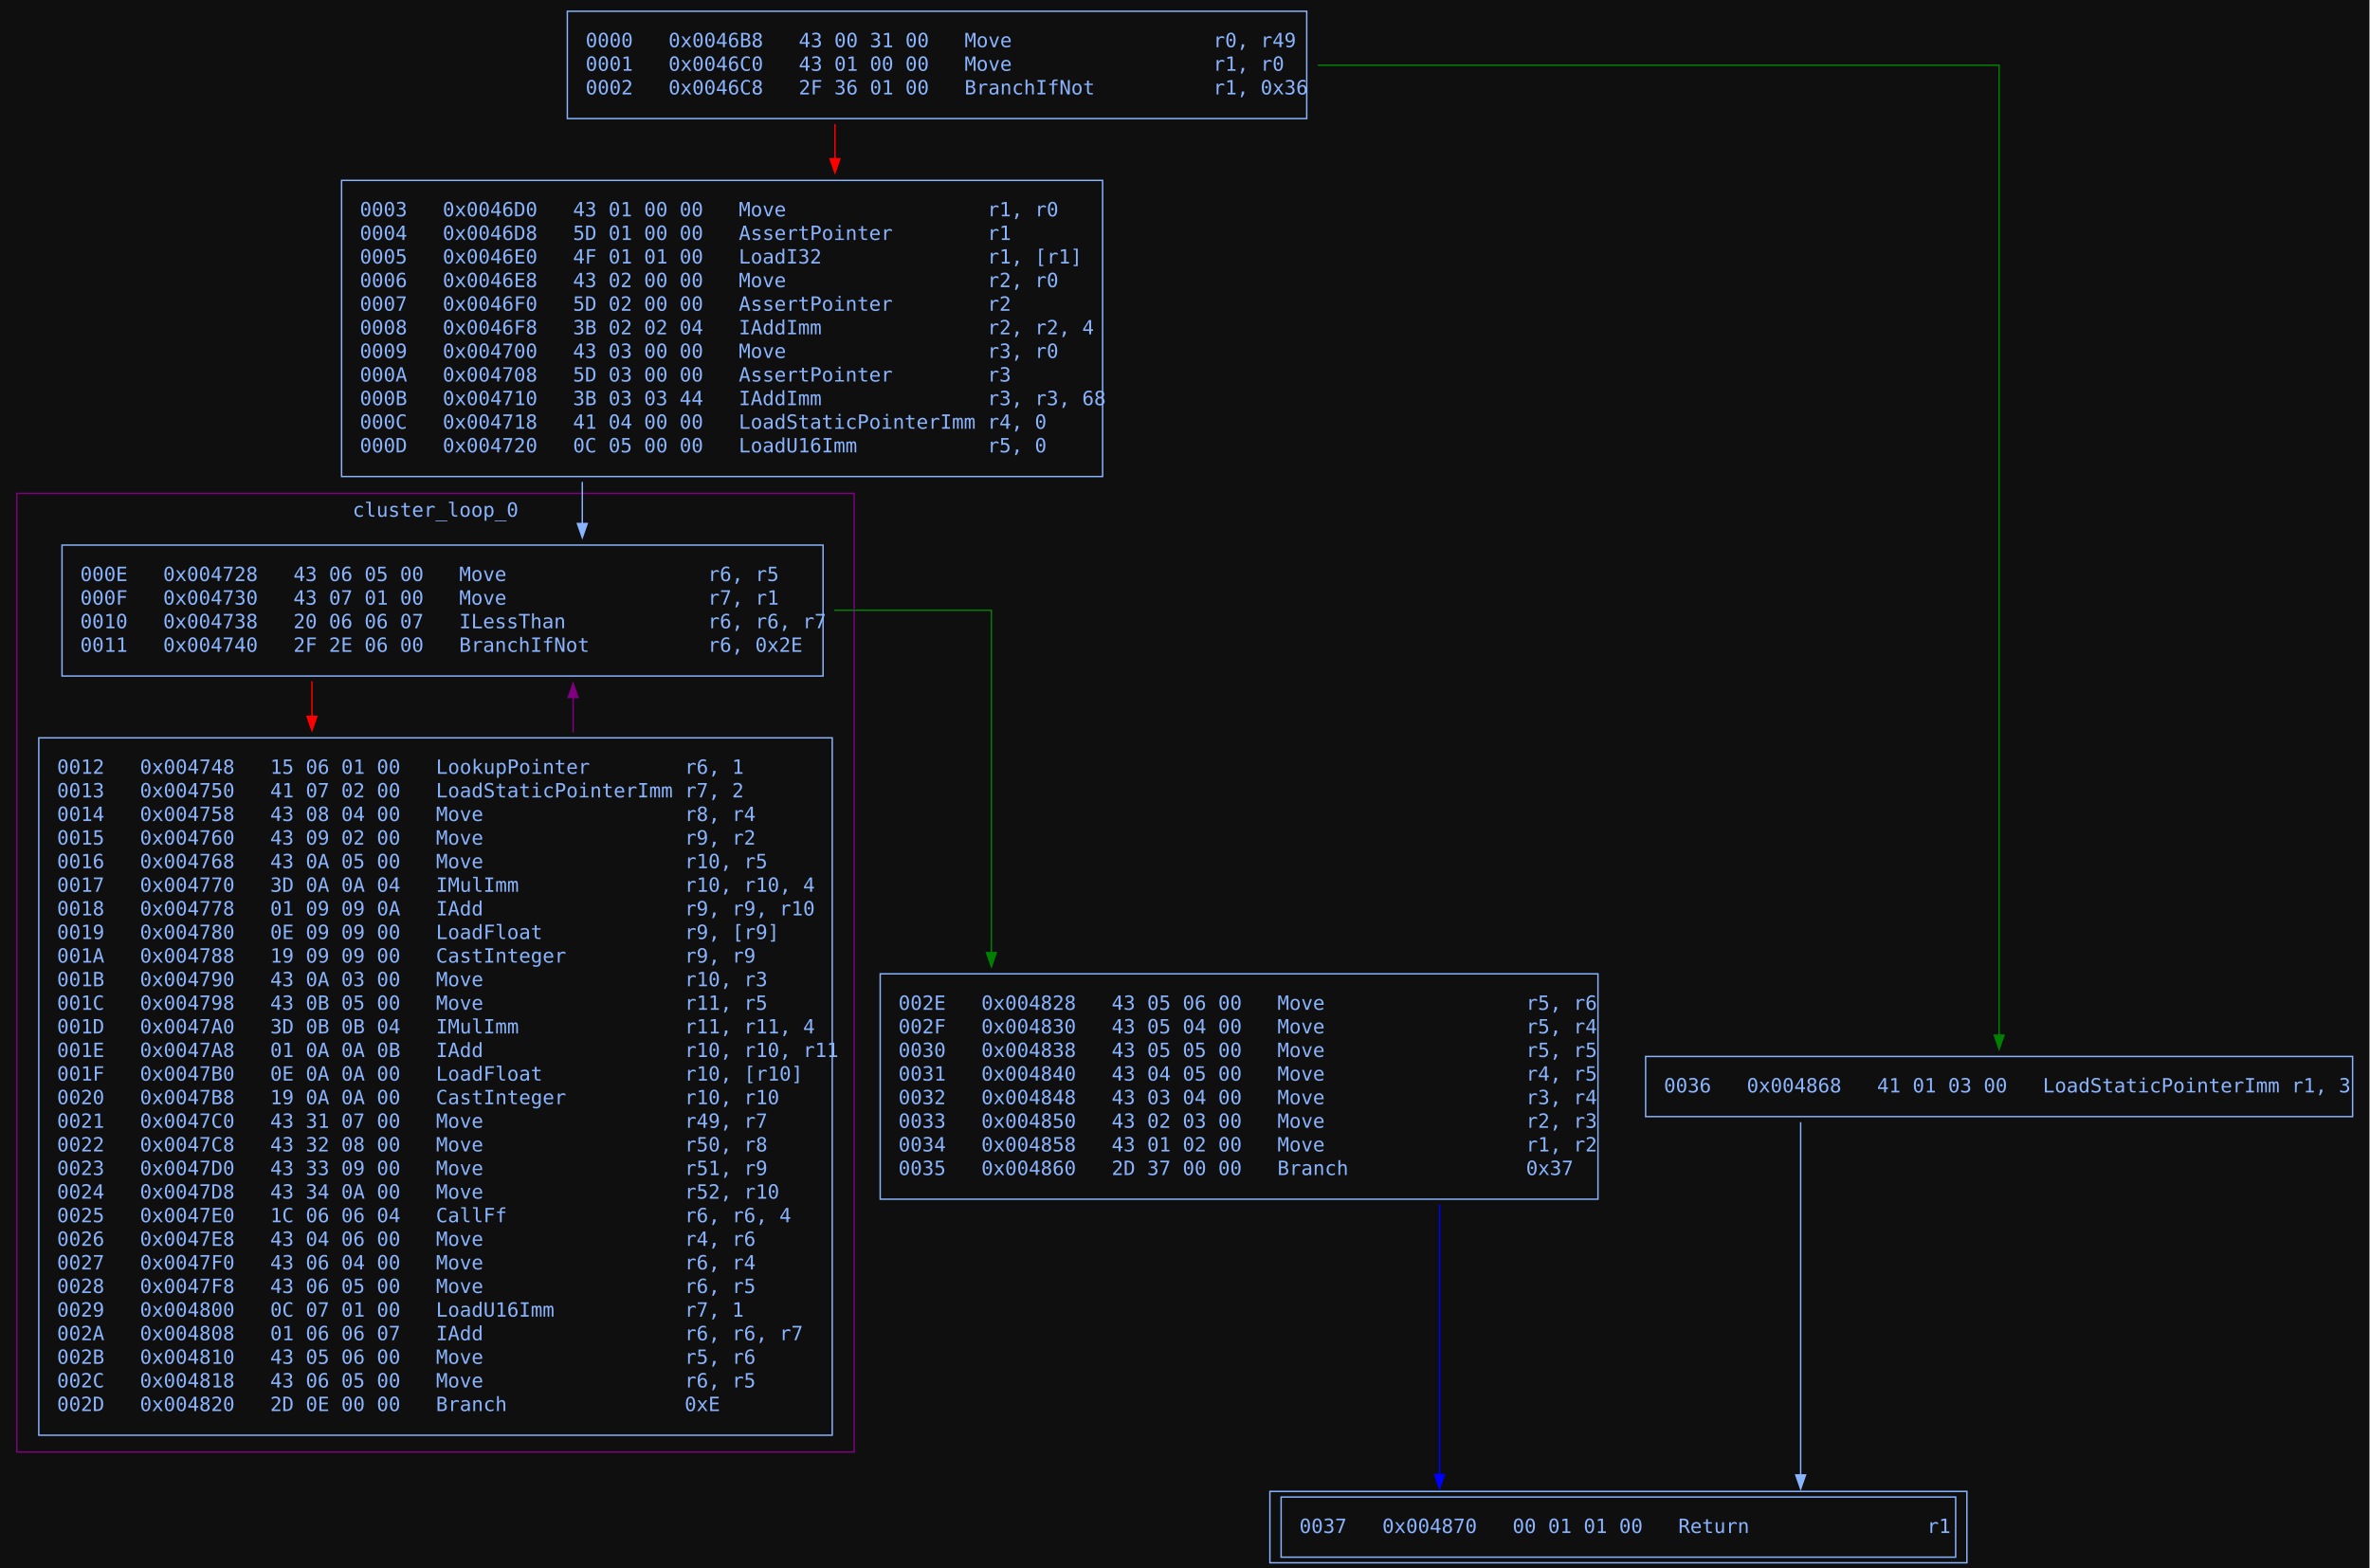
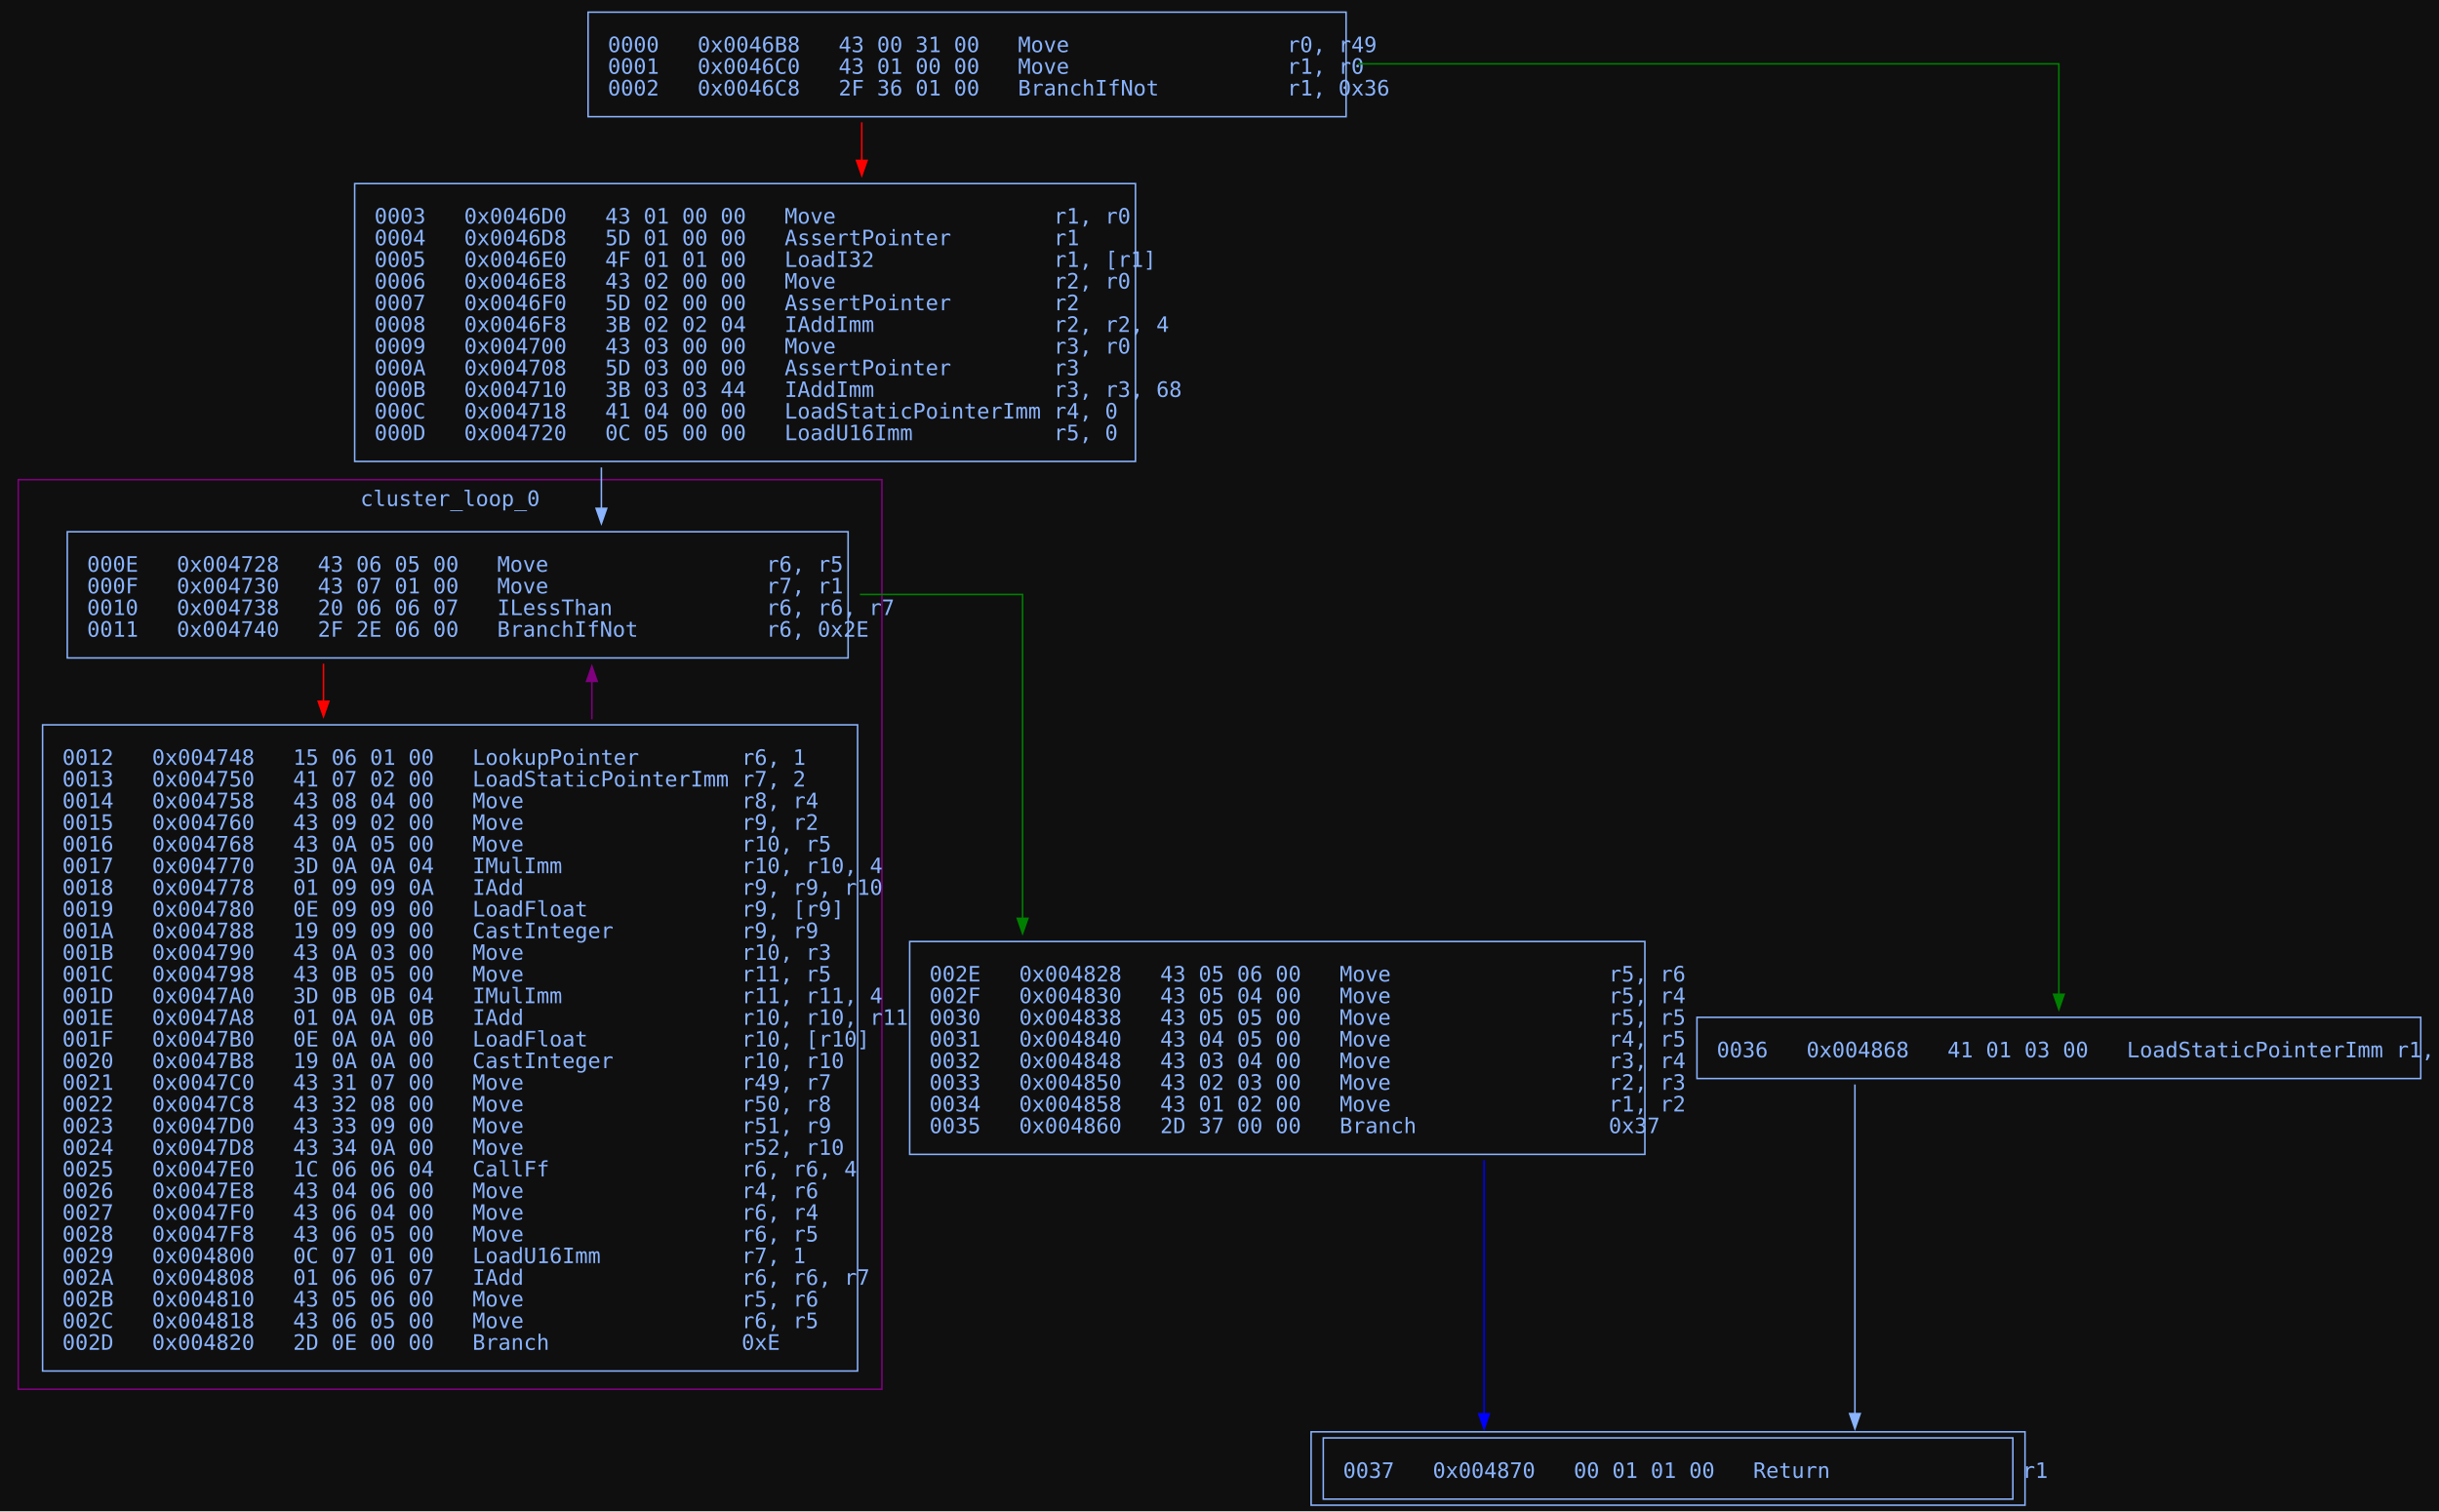
- <svg xmlns="http://www.w3.org/2000/svg" width="1687pt" height="1116pt" viewBox="0.00 0.00 1687.00 1116.00">
-   <g id="graph0" class="graph" transform="scale(1 1) rotate(0) translate(4 1112.4)">
-     <polygon fill="#0f0f0f" stroke="none" points="-4,4 -4,-1112.4 1682.62,-1112.4 1682.62,4 -4,4" />
+ <svg xmlns="http://www.w3.org/2000/svg" width="1604pt" height="994pt" viewBox="0.00 0.00 1604.00 994.00">
+   <g id="graph0" class="graph" transform="scale(1 1) rotate(0) translate(4 990)">
+     <polygon fill="#0f0f0f" stroke="none" points="-4,4 -4,-990 1600,-990 1600,4 -4,4" />
    <g id="clust2" class="cluster">
-       <polygon fill="none" stroke="purple" points="8,-78.8 8,-761.2 604,-761.2 604,-78.8 8,-78.8" />
-       <text xml:space="preserve" text-anchor="middle" x="306" y="-744.6" font-family="Consolas" font-size="14.00" fill="#8ab4fe">cluster_loop_0</text>
+       <polygon fill="none" stroke="purple" points="8,-76.25 8,-674.5 576,-674.5 576,-76.25 8,-76.25" />
+       <text xml:space="preserve" text-anchor="middle" x="292" y="-657.2" font-family="Consolas" font-size="14.00" fill="#8ab4fe">cluster_loop_0</text>
    </g>
    <g id="node1" class="node">
-       <polygon fill="none" stroke="#8ab4fe" points="399.84,-1028 399.84,-1104.4 926.16,-1104.4 926.16,-1028 399.84,-1028" />
-       <text xml:space="preserve" text-anchor="start" x="412.84" y="-1078.8" font-family="Consolas" font-size="14.00" fill="#8ab4fe">0000   0x0046B8   43 00 31 00   Move                 r0, r49  </text>
-       <text xml:space="preserve" text-anchor="start" x="412.84" y="-1062" font-family="Consolas" font-size="14.00" fill="#8ab4fe">0001   0x0046C0   43 01 00 00   Move                 r1, r0  </text>
-       <text xml:space="preserve" text-anchor="start" x="412.84" y="-1045.2" font-family="Consolas" font-size="14.00" fill="#8ab4fe">0002   0x0046C8   2F 36 01 00   BranchIfNot          r1, 0x36  </text>
+       <polygon fill="none" stroke="#8ab4fe" points="382.75,-913.25 382.75,-982 881.25,-982 881.25,-913.25 382.75,-913.25" />
+       <text xml:space="preserve" text-anchor="start" x="395.75" y="-955.7" font-family="Consolas" font-size="14.00" fill="#8ab4fe">0000   0x0046B8   43 00 31 00   Move                 r0, r49  </text>
+       <text xml:space="preserve" text-anchor="start" x="395.75" y="-941.45" font-family="Consolas" font-size="14.00" fill="#8ab4fe">0001   0x0046C0   43 01 00 00   Move                 r1, r0  </text>
+       <text xml:space="preserve" text-anchor="start" x="395.75" y="-927.2" font-family="Consolas" font-size="14.00" fill="#8ab4fe">0002   0x0046C8   2F 36 01 00   BranchIfNot          r1, 0x36  </text>
    </g>
    <g id="node4" class="node">
-       <polygon fill="none" stroke="#8ab4fe" points="1167.38,-317.6 1167.38,-360.4 1670.62,-360.4 1670.62,-317.6 1167.38,-317.6" />
-       <text xml:space="preserve" text-anchor="start" x="1180.38" y="-334.8" font-family="Consolas" font-size="14.00" fill="#8ab4fe">0036   0x004868   41 01 03 00   LoadStaticPointerImm r1, 3  </text>
+       <polygon fill="none" stroke="#8ab4fe" points="1112,-280.62 1112,-320.88 1588,-320.88 1588,-280.62 1112,-280.62" />
+       <text xml:space="preserve" text-anchor="start" x="1125" y="-294.57" font-family="Consolas" font-size="14.00" fill="#8ab4fe">0036   0x004868   41 01 03 00   LoadStaticPointerImm r1, 3  </text>
    </g>
    <g id="edge1" class="edge">
-       <path fill="none" stroke="green" d="M934.06,-1066C1150.94,-1066 1419,-1066 1419,-1066 1419,-1066 1419,-375.54 1419,-375.54" />
-       <polygon fill="green" stroke="green" points="1422.5,-375.54 1419,-365.54 1415.5,-375.54 1422.5,-375.54" />
+       <path fill="none" stroke="green" d="M889.19,-948C1095.21,-948 1350,-948 1350,-948 1350,-948 1350,-336.07 1350,-336.07" />
+       <polygon fill="green" stroke="green" points="1353.5,-336.07 1350,-326.07 1346.5,-336.07 1353.5,-336.07" />
    </g>
    <g id="node5" class="node">
-       <polygon fill="none" stroke="#8ab4fe" points="239.14,-773.2 239.14,-984 780.86,-984 780.86,-773.2 239.14,-773.2" />
-       <text xml:space="preserve" text-anchor="start" x="252.14" y="-958.4" font-family="Consolas" font-size="14.00" fill="#8ab4fe">0003   0x0046D0   43 01 00 00   Move                 r1, r0  </text>
-       <text xml:space="preserve" text-anchor="start" x="252.14" y="-941.6" font-family="Consolas" font-size="14.00" fill="#8ab4fe">0004   0x0046D8   5D 01 00 00   AssertPointer        r1  </text>
-       <text xml:space="preserve" text-anchor="start" x="252.14" y="-924.8" font-family="Consolas" font-size="14.00" fill="#8ab4fe">0005   0x0046E0   4F 01 01 00   LoadI32              r1, [r1]  </text>
-       <text xml:space="preserve" text-anchor="start" x="252.14" y="-908" font-family="Consolas" font-size="14.00" fill="#8ab4fe">0006   0x0046E8   43 02 00 00   Move                 r2, r0  </text>
-       <text xml:space="preserve" text-anchor="start" x="252.14" y="-891.2" font-family="Consolas" font-size="14.00" fill="#8ab4fe">0007   0x0046F0   5D 02 00 00   AssertPointer        r2  </text>
-       <text xml:space="preserve" text-anchor="start" x="252.14" y="-874.4" font-family="Consolas" font-size="14.00" fill="#8ab4fe">0008   0x0046F8   3B 02 02 04   IAddImm              r2, r2, 4  </text>
-       <text xml:space="preserve" text-anchor="start" x="252.14" y="-857.6" font-family="Consolas" font-size="14.00" fill="#8ab4fe">0009   0x004700   43 03 00 00   Move                 r3, r0  </text>
-       <text xml:space="preserve" text-anchor="start" x="252.14" y="-840.8" font-family="Consolas" font-size="14.00" fill="#8ab4fe">000A   0x004708   5D 03 00 00   AssertPointer        r3  </text>
-       <text xml:space="preserve" text-anchor="start" x="252.14" y="-824" font-family="Consolas" font-size="14.00" fill="#8ab4fe">000B   0x004710   3B 03 03 44   IAddImm              r3, r3, 68  </text>
-       <text xml:space="preserve" text-anchor="start" x="252.14" y="-807.2" font-family="Consolas" font-size="14.00" fill="#8ab4fe">000C   0x004718   41 04 00 00   LoadStaticPointerImm r4, 0  </text>
-       <text xml:space="preserve" text-anchor="start" x="252.14" y="-790.4" font-family="Consolas" font-size="14.00" fill="#8ab4fe">000D   0x004720   0C 05 00 00   LoadU16Imm           r5, 0  </text>
+       <polygon fill="none" stroke="#8ab4fe" points="229.25,-686.5 229.25,-869.25 742.75,-869.25 742.75,-686.5 229.25,-686.5" />
+       <text xml:space="preserve" text-anchor="start" x="242.25" y="-842.95" font-family="Consolas" font-size="14.00" fill="#8ab4fe">0003   0x0046D0   43 01 00 00   Move                 r1, r0  </text>
+       <text xml:space="preserve" text-anchor="start" x="242.25" y="-828.7" font-family="Consolas" font-size="14.00" fill="#8ab4fe">0004   0x0046D8   5D 01 00 00   AssertPointer        r1  </text>
+       <text xml:space="preserve" text-anchor="start" x="242.25" y="-814.45" font-family="Consolas" font-size="14.00" fill="#8ab4fe">0005   0x0046E0   4F 01 01 00   LoadI32              r1, [r1]  </text>
+       <text xml:space="preserve" text-anchor="start" x="242.25" y="-800.2" font-family="Consolas" font-size="14.00" fill="#8ab4fe">0006   0x0046E8   43 02 00 00   Move                 r2, r0  </text>
+       <text xml:space="preserve" text-anchor="start" x="242.25" y="-785.95" font-family="Consolas" font-size="14.00" fill="#8ab4fe">0007   0x0046F0   5D 02 00 00   AssertPointer        r2  </text>
+       <text xml:space="preserve" text-anchor="start" x="242.25" y="-771.7" font-family="Consolas" font-size="14.00" fill="#8ab4fe">0008   0x0046F8   3B 02 02 04   IAddImm              r2, r2, 4  </text>
+       <text xml:space="preserve" text-anchor="start" x="242.25" y="-757.45" font-family="Consolas" font-size="14.00" fill="#8ab4fe">0009   0x004700   43 03 00 00   Move                 r3, r0  </text>
+       <text xml:space="preserve" text-anchor="start" x="242.25" y="-743.2" font-family="Consolas" font-size="14.00" fill="#8ab4fe">000A   0x004708   5D 03 00 00   AssertPointer        r3  </text>
+       <text xml:space="preserve" text-anchor="start" x="242.25" y="-728.95" font-family="Consolas" font-size="14.00" fill="#8ab4fe">000B   0x004710   3B 03 03 44   IAddImm              r3, r3, 68  </text>
+       <text xml:space="preserve" text-anchor="start" x="242.25" y="-714.7" font-family="Consolas" font-size="14.00" fill="#8ab4fe">000C   0x004718   41 04 00 00   LoadStaticPointerImm r4, 0  </text>
+       <text xml:space="preserve" text-anchor="start" x="242.25" y="-700.45" font-family="Consolas" font-size="14.00" fill="#8ab4fe">000D   0x004720   0C 05 00 00   LoadU16Imm           r5, 0  </text>
    </g>
    <g id="edge2" class="edge">
-       <path fill="none" stroke="red" d="M590.35,-1024.1C590.35,-1024.1 590.35,-999.39 590.35,-999.39" />
-       <polygon fill="red" stroke="red" points="593.85,-999.39 590.35,-989.39 586.85,-999.39 593.85,-999.39" />
+       <path fill="none" stroke="red" d="M562.75,-909.53C562.75,-909.53 562.75,-884.51 562.75,-884.51" />
+       <polygon fill="red" stroke="red" points="566.25,-884.51 562.75,-874.51 559.25,-884.51 566.25,-884.51" />
    </g>
    <g id="node2" class="node">
-       <polygon fill="none" stroke="#8ab4fe" points="622.54,-258.8 622.54,-419.2 1133.46,-419.2 1133.46,-258.8 622.54,-258.8" />
-       <text xml:space="preserve" text-anchor="start" x="635.54" y="-393.6" font-family="Consolas" font-size="14.00" fill="#8ab4fe">002E   0x004828   43 05 06 00   Move                 r5, r6  </text>
-       <text xml:space="preserve" text-anchor="start" x="635.54" y="-376.8" font-family="Consolas" font-size="14.00" fill="#8ab4fe">002F   0x004830   43 05 04 00   Move                 r5, r4  </text>
-       <text xml:space="preserve" text-anchor="start" x="635.54" y="-360" font-family="Consolas" font-size="14.00" fill="#8ab4fe">0030   0x004838   43 05 05 00   Move                 r5, r5  </text>
-       <text xml:space="preserve" text-anchor="start" x="635.54" y="-343.2" font-family="Consolas" font-size="14.00" fill="#8ab4fe">0031   0x004840   43 04 05 00   Move                 r4, r5  </text>
-       <text xml:space="preserve" text-anchor="start" x="635.54" y="-326.4" font-family="Consolas" font-size="14.00" fill="#8ab4fe">0032   0x004848   43 03 04 00   Move                 r3, r4  </text>
-       <text xml:space="preserve" text-anchor="start" x="635.54" y="-309.6" font-family="Consolas" font-size="14.00" fill="#8ab4fe">0033   0x004850   43 02 03 00   Move                 r2, r3  </text>
-       <text xml:space="preserve" text-anchor="start" x="635.54" y="-292.8" font-family="Consolas" font-size="14.00" fill="#8ab4fe">0034   0x004858   43 01 02 00   Move                 r1, r2  </text>
-       <text xml:space="preserve" text-anchor="start" x="635.54" y="-276" font-family="Consolas" font-size="14.00" fill="#8ab4fe">0035   0x004860   2D 37 00 00   Branch               0x37  </text>
+       <polygon fill="none" stroke="#8ab4fe" points="594.25,-230.75 594.25,-370.75 1077.75,-370.75 1077.75,-230.75 594.25,-230.75" />
+       <text xml:space="preserve" text-anchor="start" x="607.25" y="-344.45" font-family="Consolas" font-size="14.00" fill="#8ab4fe">002E   0x004828   43 05 06 00   Move                 r5, r6  </text>
+       <text xml:space="preserve" text-anchor="start" x="607.25" y="-330.2" font-family="Consolas" font-size="14.00" fill="#8ab4fe">002F   0x004830   43 05 04 00   Move                 r5, r4  </text>
+       <text xml:space="preserve" text-anchor="start" x="607.25" y="-315.95" font-family="Consolas" font-size="14.00" fill="#8ab4fe">0030   0x004838   43 05 05 00   Move                 r5, r5  </text>
+       <text xml:space="preserve" text-anchor="start" x="607.25" y="-301.7" font-family="Consolas" font-size="14.00" fill="#8ab4fe">0031   0x004840   43 04 05 00   Move                 r4, r5  </text>
+       <text xml:space="preserve" text-anchor="start" x="607.25" y="-287.45" font-family="Consolas" font-size="14.00" fill="#8ab4fe">0032   0x004848   43 03 04 00   Move                 r3, r4  </text>
+       <text xml:space="preserve" text-anchor="start" x="607.25" y="-273.2" font-family="Consolas" font-size="14.00" fill="#8ab4fe">0033   0x004850   43 02 03 00   Move                 r2, r3  </text>
+       <text xml:space="preserve" text-anchor="start" x="607.25" y="-258.95" font-family="Consolas" font-size="14.00" fill="#8ab4fe">0034   0x004858   43 01 02 00   Move                 r1, r2  </text>
+       <text xml:space="preserve" text-anchor="start" x="607.25" y="-244.7" font-family="Consolas" font-size="14.00" fill="#8ab4fe">0035   0x004860   2D 37 00 00   Branch               0x37  </text>
    </g>
    <g id="node7" class="node">
-       <polygon fill="none" stroke="#8ab4fe" points="1396.07,-50.8 899.93,-50.8 899.93,0 1396.07,0 1396.07,-50.8" />
-       <polygon fill="none" stroke="#8ab4fe" points="907.93,-4 907.93,-46.8 1388.07,-46.8 1388.07,-4 907.93,-4" />
-       <text xml:space="preserve" text-anchor="start" x="920.93" y="-21.2" font-family="Consolas" font-size="14.00" fill="#8ab4fe">0037   0x004870   00 01 01 00   Return               r1  </text>
+       <polygon fill="none" stroke="#8ab4fe" points="1327.75,-48.25 858.25,-48.25 858.25,0 1327.75,0 1327.75,-48.25" />
+       <polygon fill="none" stroke="#8ab4fe" points="866.25,-4 866.25,-44.25 1319.75,-44.25 1319.75,-4 866.25,-4" />
+       <text xml:space="preserve" text-anchor="start" x="879.25" y="-17.95" font-family="Consolas" font-size="14.00" fill="#8ab4fe">0037   0x004870   00 01 01 00   Return               r1  </text>
    </g>
    <g id="edge3" class="edge">
-       <path fill="none" stroke="blue" d="M1020.7,-254.96C1020.7,-254.96 1020.7,-62.81 1020.7,-62.81" />
-       <polygon fill="blue" stroke="blue" points="1024.2,-62.81 1020.7,-52.81 1017.2,-62.81 1024.2,-62.81" />
+       <path fill="none" stroke="blue" d="M972,-226.98C972,-226.98 972,-60.13 972,-60.13" />
+       <polygon fill="blue" stroke="blue" points="975.5,-60.13 972,-50.13 968.5,-60.13 975.5,-60.13" />
    </g>
    <g id="node3" class="node">
-       <polygon fill="none" stroke="#8ab4fe" points="40.14,-631.2 40.14,-724.4 581.86,-724.4 581.86,-631.2 40.14,-631.2" />
-       <text xml:space="preserve" text-anchor="start" x="53.14" y="-698.8" font-family="Consolas" font-size="14.00" fill="#8ab4fe">000E   0x004728   43 06 05 00   Move                 r6, r5  </text>
-       <text xml:space="preserve" text-anchor="start" x="53.14" y="-682" font-family="Consolas" font-size="14.00" fill="#8ab4fe">000F   0x004730   43 07 01 00   Move                 r7, r1  </text>
-       <text xml:space="preserve" text-anchor="start" x="53.14" y="-665.2" font-family="Consolas" font-size="14.00" fill="#8ab4fe">0010   0x004738   20 06 06 07   ILessThan            r6, r6, r7  </text>
-       <text xml:space="preserve" text-anchor="start" x="53.14" y="-648.4" font-family="Consolas" font-size="14.00" fill="#8ab4fe">0011   0x004740   2F 2E 06 00   BranchIfNot          r6, 0x2E  </text>
+       <polygon fill="none" stroke="#8ab4fe" points="40.25,-557.25 40.25,-640.25 553.75,-640.25 553.75,-557.25 40.25,-557.25" />
+       <text xml:space="preserve" text-anchor="start" x="53.25" y="-613.95" font-family="Consolas" font-size="14.00" fill="#8ab4fe">000E   0x004728   43 06 05 00   Move                 r6, r5  </text>
+       <text xml:space="preserve" text-anchor="start" x="53.25" y="-599.7" font-family="Consolas" font-size="14.00" fill="#8ab4fe">000F   0x004730   43 07 01 00   Move                 r7, r1  </text>
+       <text xml:space="preserve" text-anchor="start" x="53.25" y="-585.45" font-family="Consolas" font-size="14.00" fill="#8ab4fe">0010   0x004738   20 06 06 07   ILessThan            r6, r6, r7  </text>
+       <text xml:space="preserve" text-anchor="start" x="53.25" y="-571.2" font-family="Consolas" font-size="14.00" fill="#8ab4fe">0011   0x004740   2F 2E 06 00   BranchIfNot          r6, 0x2E  </text>
    </g>
    <g id="edge4" class="edge">
-       <path fill="none" stroke="green" d="M589.74,-678C652.87,-678 701.7,-678 701.7,-678 701.7,-678 701.7,-434.31 701.7,-434.31" />
-       <polygon fill="green" stroke="green" points="705.2,-434.31 701.7,-424.31 698.2,-434.31 705.2,-434.31" />
+       <path fill="none" stroke="green" d="M561.55,-599C621.82,-599 668.5,-599 668.5,-599 668.5,-599 668.5,-385.99 668.5,-385.99" />
+       <polygon fill="green" stroke="green" points="672,-385.99 668.5,-375.99 665,-385.99 672,-385.99" />
    </g>
    <g id="node6" class="node">
-       <polygon fill="none" stroke="#8ab4fe" points="23.6,-90.8 23.6,-587.2 588.4,-587.2 588.4,-90.8 23.6,-90.8" />
-       <text xml:space="preserve" text-anchor="start" x="36.6" y="-561.6" font-family="Consolas" font-size="14.00" fill="#8ab4fe">0012   0x004748   15 06 01 00   LookupPointer        r6, 1  </text>
-       <text xml:space="preserve" text-anchor="start" x="36.6" y="-544.8" font-family="Consolas" font-size="14.00" fill="#8ab4fe">0013   0x004750   41 07 02 00   LoadStaticPointerImm r7, 2  </text>
-       <text xml:space="preserve" text-anchor="start" x="36.6" y="-528" font-family="Consolas" font-size="14.00" fill="#8ab4fe">0014   0x004758   43 08 04 00   Move                 r8, r4  </text>
-       <text xml:space="preserve" text-anchor="start" x="36.6" y="-511.2" font-family="Consolas" font-size="14.00" fill="#8ab4fe">0015   0x004760   43 09 02 00   Move                 r9, r2  </text>
-       <text xml:space="preserve" text-anchor="start" x="36.6" y="-494.4" font-family="Consolas" font-size="14.00" fill="#8ab4fe">0016   0x004768   43 0A 05 00   Move                 r10, r5  </text>
-       <text xml:space="preserve" text-anchor="start" x="36.6" y="-477.6" font-family="Consolas" font-size="14.00" fill="#8ab4fe">0017   0x004770   3D 0A 0A 04   IMulImm              r10, r10, 4  </text>
-       <text xml:space="preserve" text-anchor="start" x="36.6" y="-460.8" font-family="Consolas" font-size="14.00" fill="#8ab4fe">0018   0x004778   01 09 09 0A   IAdd                 r9, r9, r10  </text>
-       <text xml:space="preserve" text-anchor="start" x="36.6" y="-444" font-family="Consolas" font-size="14.00" fill="#8ab4fe">0019   0x004780   0E 09 09 00   LoadFloat            r9, [r9]  </text>
-       <text xml:space="preserve" text-anchor="start" x="36.6" y="-427.2" font-family="Consolas" font-size="14.00" fill="#8ab4fe">001A   0x004788   19 09 09 00   CastInteger          r9, r9  </text>
-       <text xml:space="preserve" text-anchor="start" x="36.6" y="-410.4" font-family="Consolas" font-size="14.00" fill="#8ab4fe">001B   0x004790   43 0A 03 00   Move                 r10, r3  </text>
-       <text xml:space="preserve" text-anchor="start" x="36.6" y="-393.6" font-family="Consolas" font-size="14.00" fill="#8ab4fe">001C   0x004798   43 0B 05 00   Move                 r11, r5  </text>
-       <text xml:space="preserve" text-anchor="start" x="36.6" y="-376.8" font-family="Consolas" font-size="14.00" fill="#8ab4fe">001D   0x0047A0   3D 0B 0B 04   IMulImm              r11, r11, 4  </text>
-       <text xml:space="preserve" text-anchor="start" x="36.6" y="-360" font-family="Consolas" font-size="14.00" fill="#8ab4fe">001E   0x0047A8   01 0A 0A 0B   IAdd                 r10, r10, r11  </text>
-       <text xml:space="preserve" text-anchor="start" x="36.6" y="-343.2" font-family="Consolas" font-size="14.00" fill="#8ab4fe">001F   0x0047B0   0E 0A 0A 00   LoadFloat            r10, [r10]  </text>
-       <text xml:space="preserve" text-anchor="start" x="36.6" y="-326.4" font-family="Consolas" font-size="14.00" fill="#8ab4fe">0020   0x0047B8   19 0A 0A 00   CastInteger          r10, r10  </text>
-       <text xml:space="preserve" text-anchor="start" x="36.6" y="-309.6" font-family="Consolas" font-size="14.00" fill="#8ab4fe">0021   0x0047C0   43 31 07 00   Move                 r49, r7  </text>
-       <text xml:space="preserve" text-anchor="start" x="36.6" y="-292.8" font-family="Consolas" font-size="14.00" fill="#8ab4fe">0022   0x0047C8   43 32 08 00   Move                 r50, r8  </text>
-       <text xml:space="preserve" text-anchor="start" x="36.6" y="-276" font-family="Consolas" font-size="14.00" fill="#8ab4fe">0023   0x0047D0   43 33 09 00   Move                 r51, r9  </text>
-       <text xml:space="preserve" text-anchor="start" x="36.6" y="-259.2" font-family="Consolas" font-size="14.00" fill="#8ab4fe">0024   0x0047D8   43 34 0A 00   Move                 r52, r10  </text>
-       <text xml:space="preserve" text-anchor="start" x="36.6" y="-242.4" font-family="Consolas" font-size="14.00" fill="#8ab4fe">0025   0x0047E0   1C 06 06 04   CallFf               r6, r6, 4  </text>
-       <text xml:space="preserve" text-anchor="start" x="36.6" y="-225.6" font-family="Consolas" font-size="14.00" fill="#8ab4fe">0026   0x0047E8   43 04 06 00   Move                 r4, r6  </text>
-       <text xml:space="preserve" text-anchor="start" x="36.6" y="-208.8" font-family="Consolas" font-size="14.00" fill="#8ab4fe">0027   0x0047F0   43 06 04 00   Move                 r6, r4  </text>
-       <text xml:space="preserve" text-anchor="start" x="36.6" y="-192" font-family="Consolas" font-size="14.00" fill="#8ab4fe">0028   0x0047F8   43 06 05 00   Move                 r6, r5  </text>
-       <text xml:space="preserve" text-anchor="start" x="36.6" y="-175.2" font-family="Consolas" font-size="14.00" fill="#8ab4fe">0029   0x004800   0C 07 01 00   LoadU16Imm           r7, 1  </text>
-       <text xml:space="preserve" text-anchor="start" x="36.6" y="-158.4" font-family="Consolas" font-size="14.00" fill="#8ab4fe">002A   0x004808   01 06 06 07   IAdd                 r6, r6, r7  </text>
-       <text xml:space="preserve" text-anchor="start" x="36.6" y="-141.6" font-family="Consolas" font-size="14.00" fill="#8ab4fe">002B   0x004810   43 05 06 00   Move                 r5, r6  </text>
-       <text xml:space="preserve" text-anchor="start" x="36.6" y="-124.8" font-family="Consolas" font-size="14.00" fill="#8ab4fe">002C   0x004818   43 06 05 00   Move                 r6, r5  </text>
-       <text xml:space="preserve" text-anchor="start" x="36.6" y="-108" font-family="Consolas" font-size="14.00" fill="#8ab4fe">002D   0x004820   2D 0E 00 00   Branch               0xE  </text>
+       <polygon fill="none" stroke="#8ab4fe" points="24,-88.25 24,-513.25 560,-513.25 560,-88.25 24,-88.25" />
+       <text xml:space="preserve" text-anchor="start" x="37" y="-486.95" font-family="Consolas" font-size="14.00" fill="#8ab4fe">0012   0x004748   15 06 01 00   LookupPointer        r6, 1  </text>
+       <text xml:space="preserve" text-anchor="start" x="37" y="-472.7" font-family="Consolas" font-size="14.00" fill="#8ab4fe">0013   0x004750   41 07 02 00   LoadStaticPointerImm r7, 2  </text>
+       <text xml:space="preserve" text-anchor="start" x="37" y="-458.45" font-family="Consolas" font-size="14.00" fill="#8ab4fe">0014   0x004758   43 08 04 00   Move                 r8, r4  </text>
+       <text xml:space="preserve" text-anchor="start" x="37" y="-444.2" font-family="Consolas" font-size="14.00" fill="#8ab4fe">0015   0x004760   43 09 02 00   Move                 r9, r2  </text>
+       <text xml:space="preserve" text-anchor="start" x="37" y="-429.95" font-family="Consolas" font-size="14.00" fill="#8ab4fe">0016   0x004768   43 0A 05 00   Move                 r10, r5  </text>
+       <text xml:space="preserve" text-anchor="start" x="37" y="-415.7" font-family="Consolas" font-size="14.00" fill="#8ab4fe">0017   0x004770   3D 0A 0A 04   IMulImm              r10, r10, 4  </text>
+       <text xml:space="preserve" text-anchor="start" x="37" y="-401.45" font-family="Consolas" font-size="14.00" fill="#8ab4fe">0018   0x004778   01 09 09 0A   IAdd                 r9, r9, r10  </text>
+       <text xml:space="preserve" text-anchor="start" x="37" y="-387.2" font-family="Consolas" font-size="14.00" fill="#8ab4fe">0019   0x004780   0E 09 09 00   LoadFloat            r9, [r9]  </text>
+       <text xml:space="preserve" text-anchor="start" x="37" y="-372.95" font-family="Consolas" font-size="14.00" fill="#8ab4fe">001A   0x004788   19 09 09 00   CastInteger          r9, r9  </text>
+       <text xml:space="preserve" text-anchor="start" x="37" y="-358.7" font-family="Consolas" font-size="14.00" fill="#8ab4fe">001B   0x004790   43 0A 03 00   Move                 r10, r3  </text>
+       <text xml:space="preserve" text-anchor="start" x="37" y="-344.45" font-family="Consolas" font-size="14.00" fill="#8ab4fe">001C   0x004798   43 0B 05 00   Move                 r11, r5  </text>
+       <text xml:space="preserve" text-anchor="start" x="37" y="-330.2" font-family="Consolas" font-size="14.00" fill="#8ab4fe">001D   0x0047A0   3D 0B 0B 04   IMulImm              r11, r11, 4  </text>
+       <text xml:space="preserve" text-anchor="start" x="37" y="-315.95" font-family="Consolas" font-size="14.00" fill="#8ab4fe">001E   0x0047A8   01 0A 0A 0B   IAdd                 r10, r10, r11  </text>
+       <text xml:space="preserve" text-anchor="start" x="37" y="-301.7" font-family="Consolas" font-size="14.00" fill="#8ab4fe">001F   0x0047B0   0E 0A 0A 00   LoadFloat            r10, [r10]  </text>
+       <text xml:space="preserve" text-anchor="start" x="37" y="-287.45" font-family="Consolas" font-size="14.00" fill="#8ab4fe">0020   0x0047B8   19 0A 0A 00   CastInteger          r10, r10  </text>
+       <text xml:space="preserve" text-anchor="start" x="37" y="-273.2" font-family="Consolas" font-size="14.00" fill="#8ab4fe">0021   0x0047C0   43 31 07 00   Move                 r49, r7  </text>
+       <text xml:space="preserve" text-anchor="start" x="37" y="-258.95" font-family="Consolas" font-size="14.00" fill="#8ab4fe">0022   0x0047C8   43 32 08 00   Move                 r50, r8  </text>
+       <text xml:space="preserve" text-anchor="start" x="37" y="-244.7" font-family="Consolas" font-size="14.00" fill="#8ab4fe">0023   0x0047D0   43 33 09 00   Move                 r51, r9  </text>
+       <text xml:space="preserve" text-anchor="start" x="37" y="-230.45" font-family="Consolas" font-size="14.00" fill="#8ab4fe">0024   0x0047D8   43 34 0A 00   Move                 r52, r10  </text>
+       <text xml:space="preserve" text-anchor="start" x="37" y="-216.2" font-family="Consolas" font-size="14.00" fill="#8ab4fe">0025   0x0047E0   1C 06 06 04   CallFf               r6, r6, 4  </text>
+       <text xml:space="preserve" text-anchor="start" x="37" y="-201.95" font-family="Consolas" font-size="14.00" fill="#8ab4fe">0026   0x0047E8   43 04 06 00   Move                 r4, r6  </text>
+       <text xml:space="preserve" text-anchor="start" x="37" y="-187.7" font-family="Consolas" font-size="14.00" fill="#8ab4fe">0027   0x0047F0   43 06 04 00   Move                 r6, r4  </text>
+       <text xml:space="preserve" text-anchor="start" x="37" y="-173.45" font-family="Consolas" font-size="14.00" fill="#8ab4fe">0028   0x0047F8   43 06 05 00   Move                 r6, r5  </text>
+       <text xml:space="preserve" text-anchor="start" x="37" y="-159.2" font-family="Consolas" font-size="14.00" fill="#8ab4fe">0029   0x004800   0C 07 01 00   LoadU16Imm           r7, 1  </text>
+       <text xml:space="preserve" text-anchor="start" x="37" y="-144.95" font-family="Consolas" font-size="14.00" fill="#8ab4fe">002A   0x004808   01 06 06 07   IAdd                 r6, r6, r7  </text>
+       <text xml:space="preserve" text-anchor="start" x="37" y="-130.7" font-family="Consolas" font-size="14.00" fill="#8ab4fe">002B   0x004810   43 05 06 00   Move                 r5, r6  </text>
+       <text xml:space="preserve" text-anchor="start" x="37" y="-116.45" font-family="Consolas" font-size="14.00" fill="#8ab4fe">002C   0x004818   43 06 05 00   Move                 r6, r5  </text>
+       <text xml:space="preserve" text-anchor="start" x="37" y="-102.2" font-family="Consolas" font-size="14.00" fill="#8ab4fe">002D   0x004820   2D 0E 00 00   Branch               0xE  </text>
    </g>
    <g id="edge5" class="edge">
-       <path fill="none" stroke="red" d="M218.05,-627.44C218.05,-627.44 218.05,-602.48 218.05,-602.48" />
-       <polygon fill="red" stroke="red" points="221.55,-602.48 218.05,-592.48 214.55,-602.48 221.55,-602.48" />
+       <path fill="none" stroke="red" d="M208.75,-553.49C208.75,-553.49 208.75,-528.73 208.75,-528.73" />
+       <polygon fill="red" stroke="red" points="212.25,-528.73 208.75,-518.73 205.25,-528.73 212.25,-528.73" />
    </g>
    <g id="edge6" class="edge">
-       <path fill="none" stroke="#8ab4fe" d="M1277.73,-313.6C1277.73,-313.6 1277.73,-62.55 1277.73,-62.55" />
-       <polygon fill="#8ab4fe" stroke="#8ab4fe" points="1281.23,-62.55 1277.73,-52.55 1274.23,-62.55 1281.23,-62.55" />
+       <path fill="none" stroke="#8ab4fe" d="M1215.88,-276.69C1215.88,-276.69 1215.88,-60.24 1215.88,-60.24" />
+       <polygon fill="#8ab4fe" stroke="#8ab4fe" points="1219.38,-60.24 1215.88,-50.24 1212.38,-60.24 1219.38,-60.24" />
    </g>
    <g id="edge7" class="edge">
-       <path fill="none" stroke="#8ab4fe" d="M410.5,-769.39C410.5,-769.39 410.5,-739.76 410.5,-739.76" />
-       <polygon fill="#8ab4fe" stroke="#8ab4fe" points="414,-739.76 410.5,-729.76 407,-739.76 414,-739.76" />
+       <path fill="none" stroke="#8ab4fe" d="M391.5,-682.54C391.5,-682.54 391.5,-655.67 391.5,-655.67" />
+       <polygon fill="#8ab4fe" stroke="#8ab4fe" points="395,-655.67 391.5,-645.67 388,-655.67 395,-655.67" />
    </g>
    <g id="edge8" class="edge">
-       <path fill="none" stroke="purple" d="M403.95,-590.99C403.95,-590.99 403.95,-615.95 403.95,-615.95" />
-       <polygon fill="purple" stroke="purple" points="400.45,-615.95 403.95,-625.95 407.45,-615.95 400.45,-615.95" />
+       <path fill="none" stroke="purple" d="M385.25,-516.93C385.25,-516.93 385.25,-541.87 385.25,-541.87" />
+       <polygon fill="purple" stroke="purple" points="381.75,-541.87 385.25,-551.87 388.75,-541.87 381.75,-541.87" />
    </g>
  </g>
</svg>
